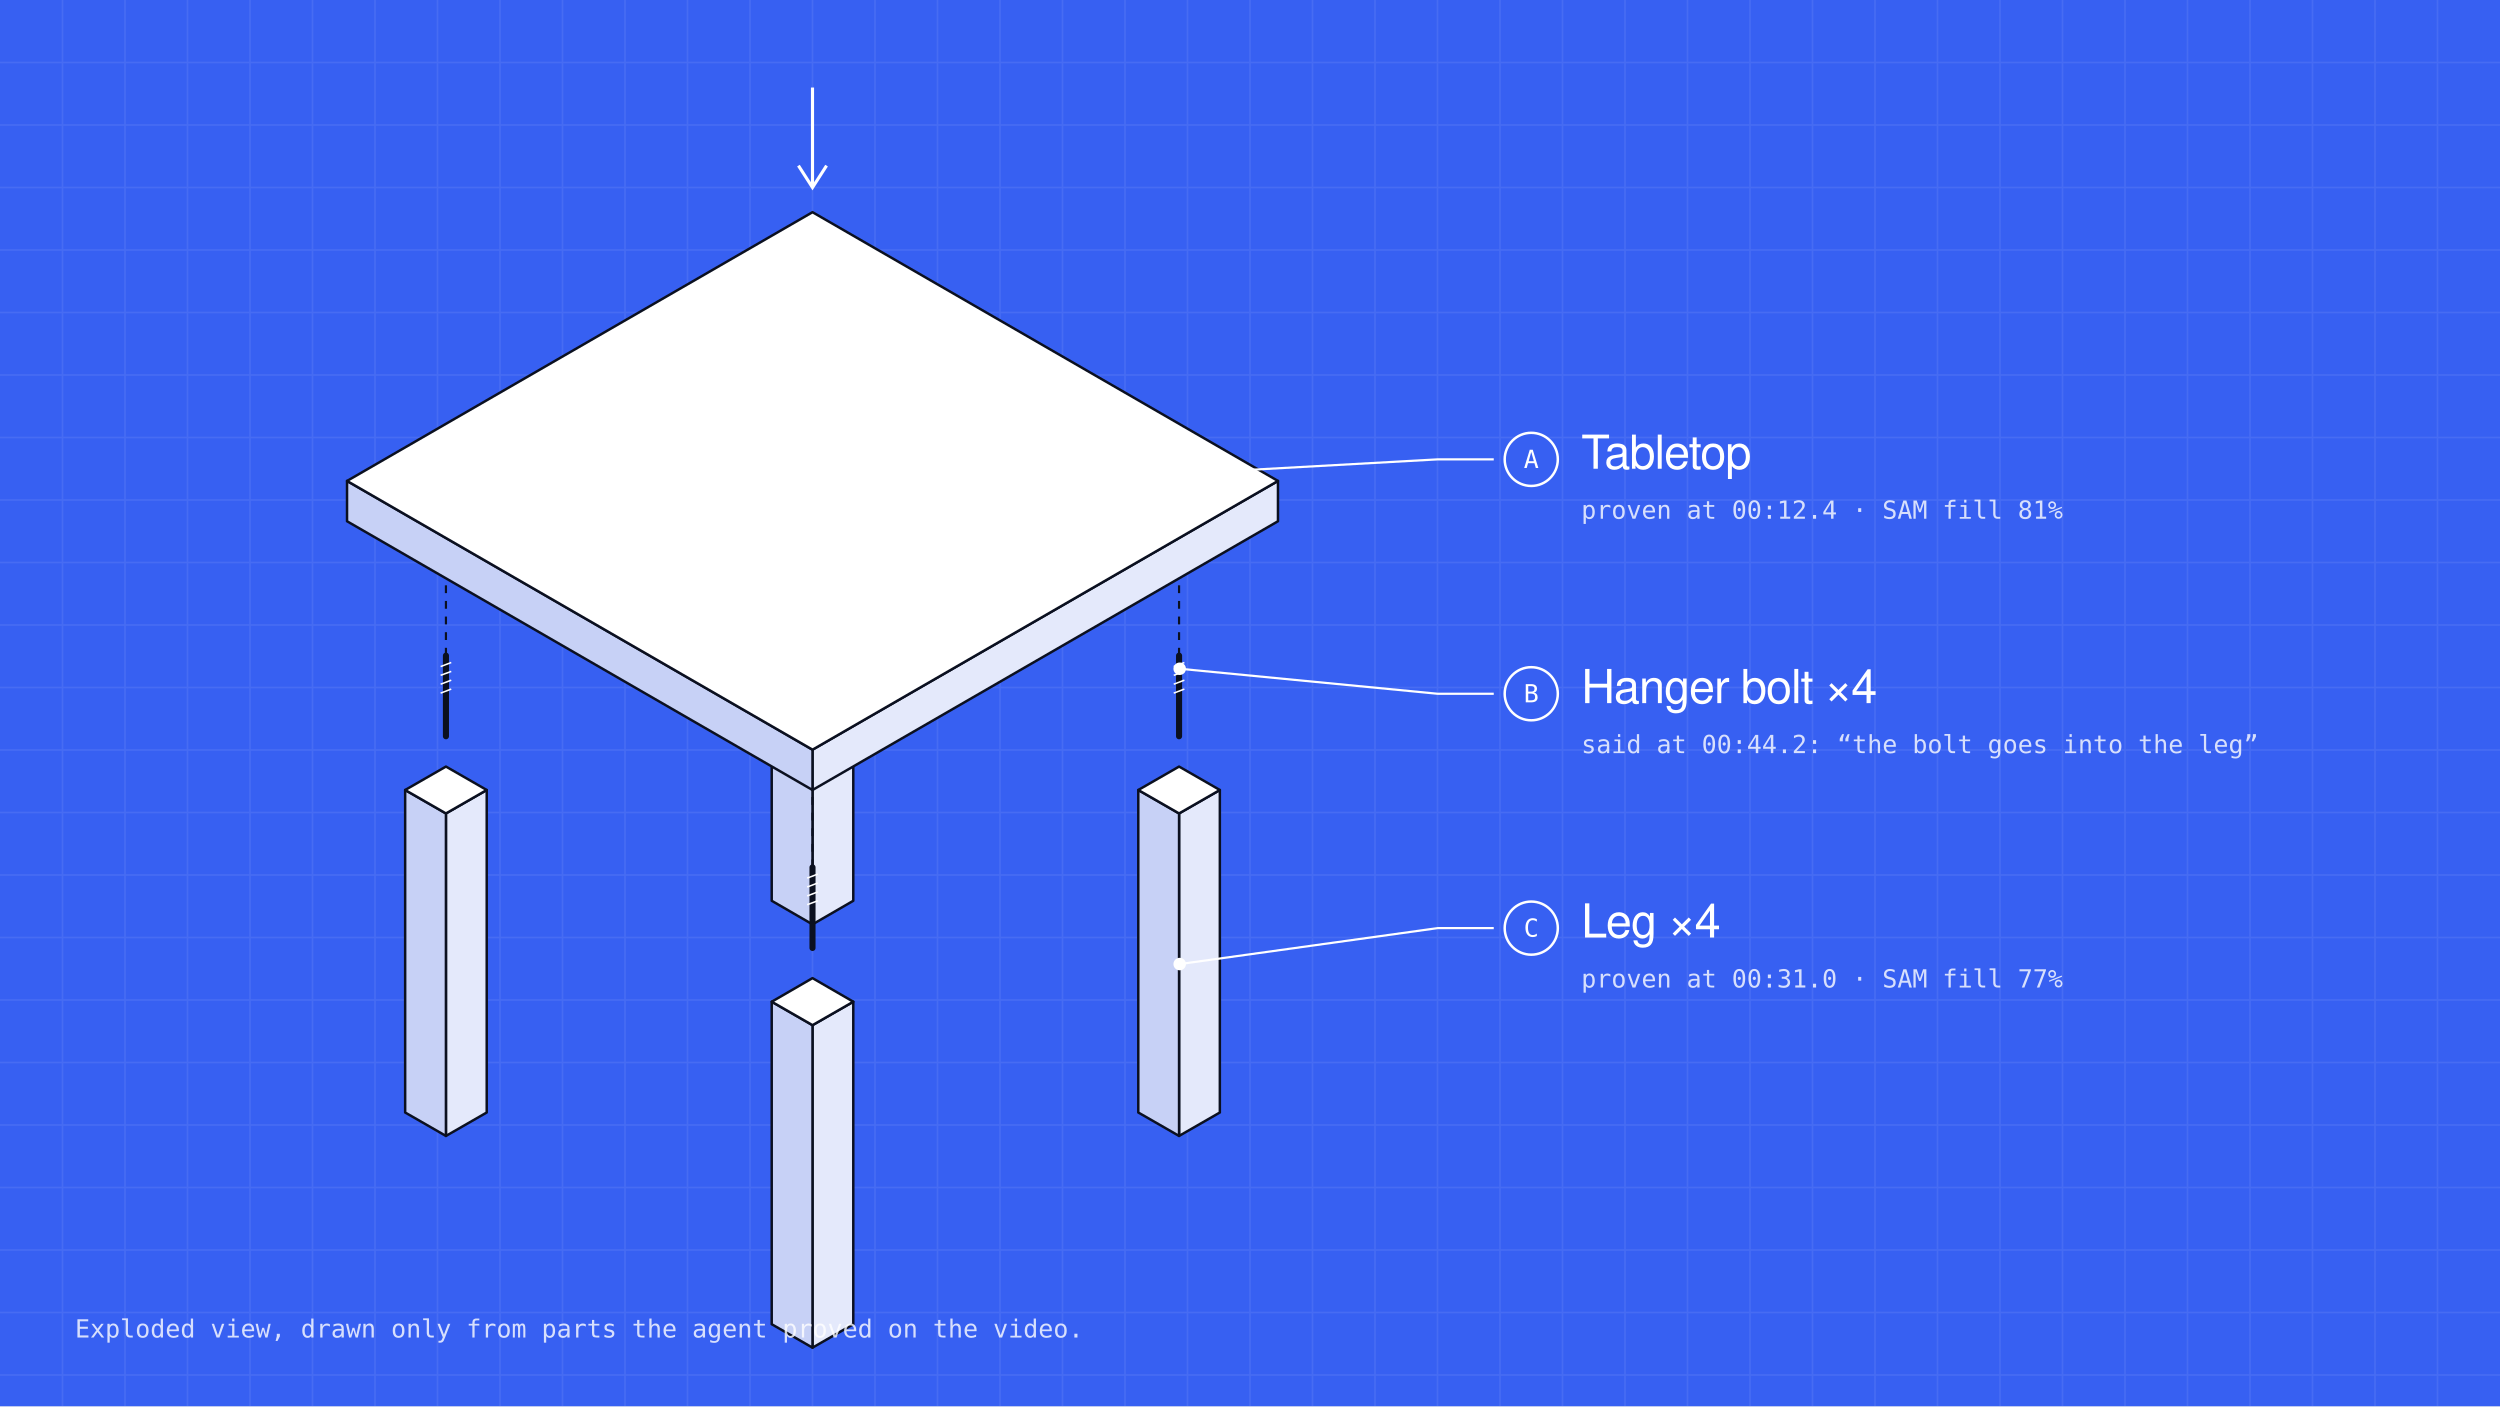
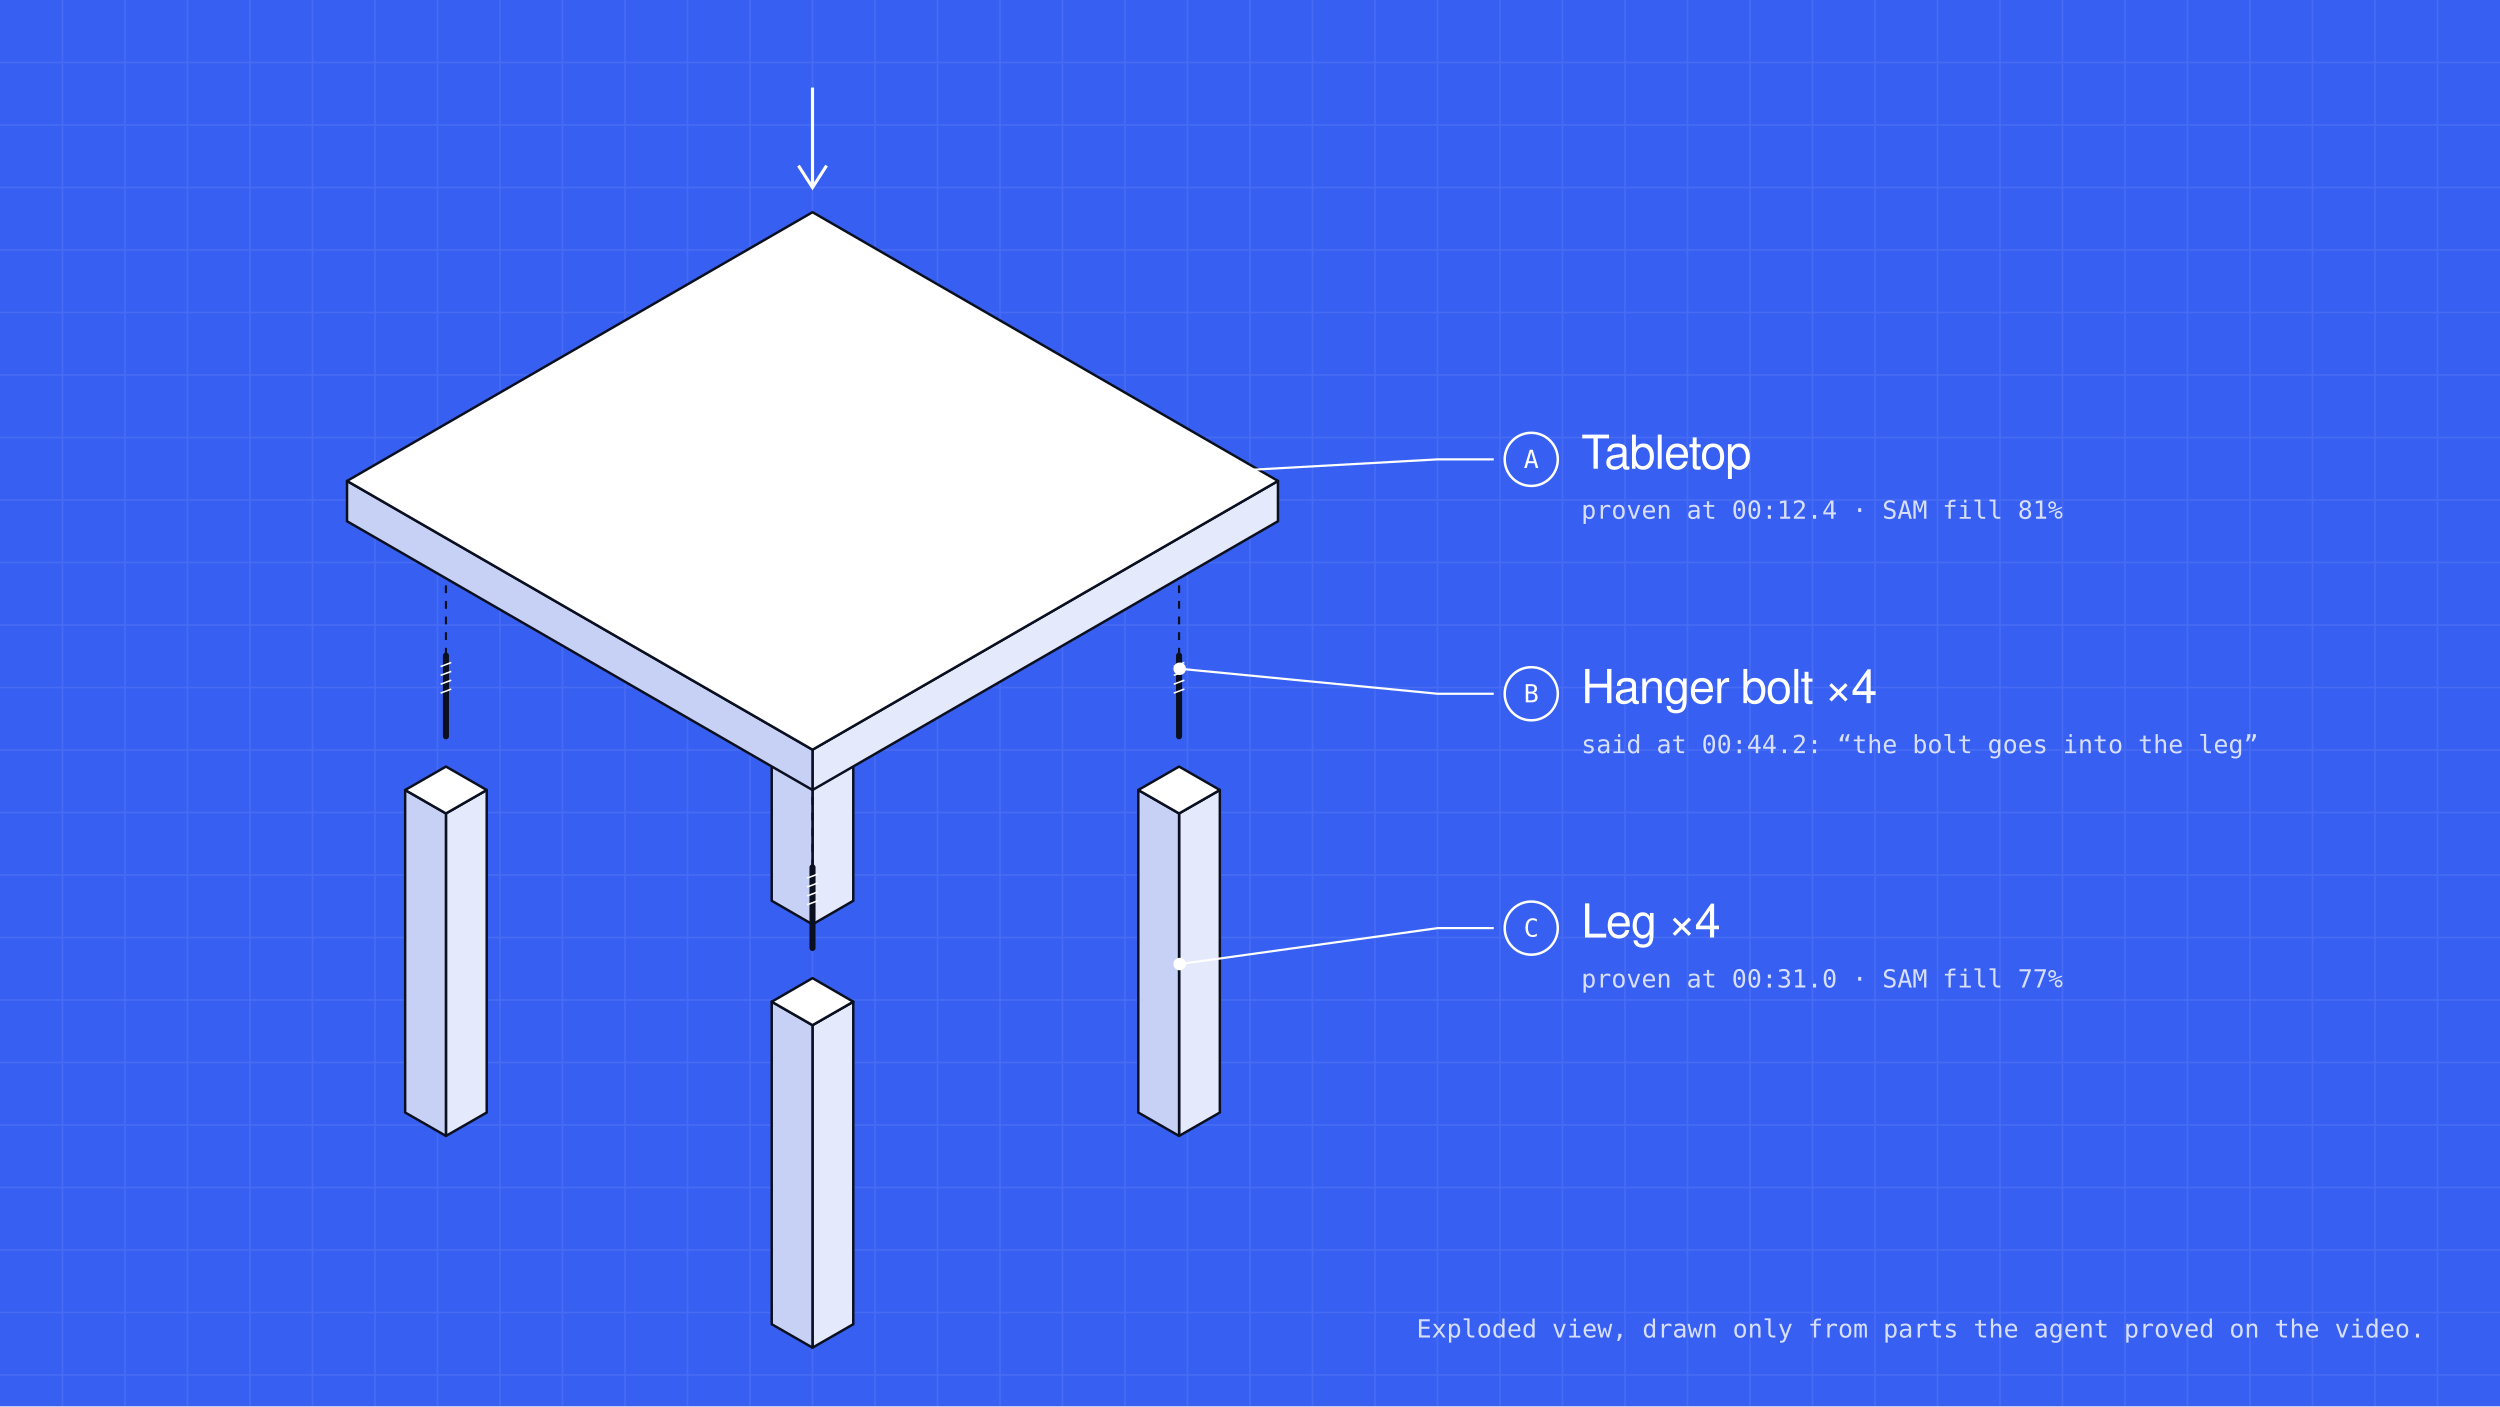
<svg xmlns="http://www.w3.org/2000/svg" viewBox="0 0 1600 900" role="img" aria-label="Exploded view of a side table with three proven parts: tabletop, legs and hanger bolts" preserveAspectRatio="xMidYMid slice">
  <rect width="1600" height="900" fill="#3760f2" />
  <g stroke="#ffffff" stroke-width="1" opacity="0.08">
    <line x1="40" y1="0" x2="40" y2="900" />
    <line x1="80" y1="0" x2="80" y2="900" />
    <line x1="120" y1="0" x2="120" y2="900" />
    <line x1="160" y1="0" x2="160" y2="900" />
    <line x1="200" y1="0" x2="200" y2="900" />
    <line x1="240" y1="0" x2="240" y2="900" />
    <line x1="280" y1="0" x2="280" y2="900" />
    <line x1="320" y1="0" x2="320" y2="900" />
    <line x1="360" y1="0" x2="360" y2="900" />
    <line x1="400" y1="0" x2="400" y2="900" />
    <line x1="440" y1="0" x2="440" y2="900" />
    <line x1="480" y1="0" x2="480" y2="900" />
    <line x1="520" y1="0" x2="520" y2="900" />
    <line x1="560" y1="0" x2="560" y2="900" />
    <line x1="600" y1="0" x2="600" y2="900" />
    <line x1="640" y1="0" x2="640" y2="900" />
    <line x1="680" y1="0" x2="680" y2="900" />
    <line x1="720" y1="0" x2="720" y2="900" />
    <line x1="760" y1="0" x2="760" y2="900" />
    <line x1="800" y1="0" x2="800" y2="900" />
    <line x1="840" y1="0" x2="840" y2="900" />
    <line x1="880" y1="0" x2="880" y2="900" />
    <line x1="920" y1="0" x2="920" y2="900" />
    <line x1="960" y1="0" x2="960" y2="900" />
    <line x1="1000" y1="0" x2="1000" y2="900" />
    <line x1="1040" y1="0" x2="1040" y2="900" />
    <line x1="1080" y1="0" x2="1080" y2="900" />
    <line x1="1120" y1="0" x2="1120" y2="900" />
    <line x1="1160" y1="0" x2="1160" y2="900" />
    <line x1="1200" y1="0" x2="1200" y2="900" />
    <line x1="1240" y1="0" x2="1240" y2="900" />
    <line x1="1280" y1="0" x2="1280" y2="900" />
    <line x1="1320" y1="0" x2="1320" y2="900" />
    <line x1="1360" y1="0" x2="1360" y2="900" />
    <line x1="1400" y1="0" x2="1400" y2="900" />
    <line x1="1440" y1="0" x2="1440" y2="900" />
    <line x1="1480" y1="0" x2="1480" y2="900" />
    <line x1="1520" y1="0" x2="1520" y2="900" />
    <line x1="1560" y1="0" x2="1560" y2="900" />
    <line x1="0" y1="40" x2="1600" y2="40" />
    <line x1="0" y1="80" x2="1600" y2="80" />
    <line x1="0" y1="120" x2="1600" y2="120" />
    <line x1="0" y1="160" x2="1600" y2="160" />
    <line x1="0" y1="200" x2="1600" y2="200" />
    <line x1="0" y1="240" x2="1600" y2="240" />
    <line x1="0" y1="280" x2="1600" y2="280" />
    <line x1="0" y1="320" x2="1600" y2="320" />
    <line x1="0" y1="360" x2="1600" y2="360" />
    <line x1="0" y1="400" x2="1600" y2="400" />
    <line x1="0" y1="440" x2="1600" y2="440" />
    <line x1="0" y1="480" x2="1600" y2="480" />
    <line x1="0" y1="520" x2="1600" y2="520" />
    <line x1="0" y1="560" x2="1600" y2="560" />
    <line x1="0" y1="600" x2="1600" y2="600" />
    <line x1="0" y1="640" x2="1600" y2="640" />
    <line x1="0" y1="680" x2="1600" y2="680" />
    <line x1="0" y1="720" x2="1600" y2="720" />
    <line x1="0" y1="760" x2="1600" y2="760" />
    <line x1="0" y1="800" x2="1600" y2="800" />
    <line x1="0" y1="840" x2="1600" y2="840" />
    <line x1="0" y1="880" x2="1600" y2="880" />
  </g>
  <polygon points="546.1,576.5 520.0,591.6 520.0,385.2 546.1,370.1" fill="#e4e9fb" stroke="#0b1020" stroke-width="1.6" stroke-linejoin="round" />
  <polygon points="493.9,576.5 520.0,591.6 520.0,385.2 493.9,370.1" fill="#c7d1f6" stroke="#0b1020" stroke-width="1.6" stroke-linejoin="round" />
  <polygon points="520.0,355.1 546.1,370.1 520.0,385.2 493.9,370.1" fill="#ffffff" stroke="#0b1020" stroke-width="1.6" stroke-linejoin="round" />
  <line x1="520.0" y1="335.8" x2="520.0" y2="284.1" stroke="#0b1020" stroke-width="3.9" stroke-linecap="round" />
  <line x1="516.6" y1="308.1" x2="523.4" y2="305.6" stroke="#ffffff" stroke-width="1" />
  <line x1="516.6" y1="302.5" x2="523.4" y2="299.9" stroke="#ffffff" stroke-width="1" />
  <line x1="516.6" y1="296.8" x2="523.4" y2="294.2" stroke="#ffffff" stroke-width="1" />
  <line x1="516.6" y1="291.1" x2="523.4" y2="288.5" stroke="#ffffff" stroke-width="1" />
  <line x1="520.0" y1="284.1" x2="520.0" y2="198.1" stroke="#0b1020" stroke-width="1.4" stroke-dasharray="5 5" />
  <polygon points="780.7,712.0 754.6,727.0 754.6,520.6 780.7,505.6" fill="#e4e9fb" stroke="#0b1020" stroke-width="1.6" stroke-linejoin="round" />
  <polygon points="728.5,712.0 754.6,727.0 754.6,520.6 728.5,505.6" fill="#c7d1f6" stroke="#0b1020" stroke-width="1.6" stroke-linejoin="round" />
  <polygon points="754.6,490.6 780.7,505.6 754.6,520.6 728.5,505.6" fill="#ffffff" stroke="#0b1020" stroke-width="1.6" stroke-linejoin="round" />
  <line x1="754.6" y1="471.2" x2="754.6" y2="419.6" stroke="#0b1020" stroke-width="3.9" stroke-linecap="round" />
  <line x1="751.2" y1="443.6" x2="758.0" y2="441.0" stroke="#ffffff" stroke-width="1" />
  <line x1="751.2" y1="437.9" x2="758.0" y2="435.3" stroke="#ffffff" stroke-width="1" />
  <line x1="751.2" y1="432.2" x2="758.0" y2="429.7" stroke="#ffffff" stroke-width="1" />
  <line x1="751.2" y1="426.6" x2="758.0" y2="424.0" stroke="#ffffff" stroke-width="1" />
  <line x1="754.6" y1="419.6" x2="754.6" y2="333.6" stroke="#0b1020" stroke-width="1.4" stroke-dasharray="5 5" />
  <polygon points="311.5,712.0 285.4,727.0 285.4,520.6 311.5,505.6" fill="#e4e9fb" stroke="#0b1020" stroke-width="1.6" stroke-linejoin="round" />
  <polygon points="259.3,712.0 285.4,727.0 285.4,520.6 259.3,505.6" fill="#c7d1f6" stroke="#0b1020" stroke-width="1.6" stroke-linejoin="round" />
  <polygon points="285.4,490.6 311.5,505.6 285.4,520.6 259.3,505.6" fill="#ffffff" stroke="#0b1020" stroke-width="1.6" stroke-linejoin="round" />
  <line x1="285.4" y1="471.2" x2="285.4" y2="419.6" stroke="#0b1020" stroke-width="3.9" stroke-linecap="round" />
  <line x1="282.0" y1="443.6" x2="288.8" y2="441.0" stroke="#ffffff" stroke-width="1" />
  <line x1="282.0" y1="437.9" x2="288.8" y2="435.3" stroke="#ffffff" stroke-width="1" />
  <line x1="282.0" y1="432.2" x2="288.8" y2="429.7" stroke="#ffffff" stroke-width="1" />
  <line x1="282.0" y1="426.6" x2="288.8" y2="424.0" stroke="#ffffff" stroke-width="1" />
  <line x1="285.4" y1="419.6" x2="285.4" y2="333.6" stroke="#0b1020" stroke-width="1.4" stroke-dasharray="5 5" />
  <polygon points="546.1,847.5 520.0,862.5 520.0,656.1 546.1,641.1" fill="#e4e9fb" stroke="#0b1020" stroke-width="1.6" stroke-linejoin="round" />
  <polygon points="493.9,847.5 520.0,862.5 520.0,656.1 493.9,641.1" fill="#c7d1f6" stroke="#0b1020" stroke-width="1.6" stroke-linejoin="round" />
  <polygon points="520.0,626.0 546.1,641.1 520.0,656.1 493.9,641.1" fill="#ffffff" stroke="#0b1020" stroke-width="1.6" stroke-linejoin="round" />
  <line x1="520.0" y1="606.7" x2="520.0" y2="555.1" stroke="#0b1020" stroke-width="3.9" stroke-linecap="round" />
  <line x1="516.6" y1="579.0" x2="523.4" y2="576.5" stroke="#ffffff" stroke-width="1" />
  <line x1="516.6" y1="573.4" x2="523.4" y2="570.8" stroke="#ffffff" stroke-width="1" />
  <line x1="516.6" y1="567.7" x2="523.4" y2="565.1" stroke="#ffffff" stroke-width="1" />
  <line x1="516.6" y1="562.0" x2="523.4" y2="559.4" stroke="#ffffff" stroke-width="1" />
  <line x1="520.0" y1="555.1" x2="520.0" y2="469.1" stroke="#0b1020" stroke-width="1.4" stroke-dasharray="5 5" />
  <polygon points="817.9,333.6 520.0,505.6 520.0,479.8 817.9,307.8" fill="#e4e9fb" stroke="#0b1020" stroke-width="1.6" stroke-linejoin="round" />
  <polygon points="222.1,333.6 520.0,505.6 520.0,479.8 222.1,307.8" fill="#c7d1f6" stroke="#0b1020" stroke-width="1.6" stroke-linejoin="round" />
  <polygon points="520.0,135.8 817.9,307.8 520.0,479.8 222.1,307.8" fill="#ffffff" stroke="#0b1020" stroke-width="1.6" stroke-linejoin="round" />
  <path d="M520 56 V120 m-9 -14 l9 14 l9 -14" fill="none" stroke="#ffffff" stroke-width="2" />
  <polyline points="669,308 920,294 956,294" fill="none" stroke="#ffffff" stroke-width="1.4" />
  <circle cx="669" cy="308" r="4" fill="#ffffff" />
  <circle cx="980.0" cy="294.0" r="17" fill="#3760f2" stroke="#ffffff" stroke-width="1.6" />
  <text x="980.0" y="299.5" text-anchor="middle" font-family="JetBrains Mono, ui-monospace, Menlo, monospace" font-size="16" fill="#ffffff">A</text>
  <text x="1012" y="300" font-family="Inter Tight, Helvetica, Arial, sans-serif" font-size="30" fill="#ffffff" text-anchor="start" font-weight="400" letter-spacing="-0.02em" opacity="1.0">Tabletop</text>
  <text x="1012" y="332" font-family="JetBrains Mono, ui-monospace, Menlo, monospace" font-size="16" fill="#ffffff" text-anchor="start" font-weight="400" letter-spacing="0" opacity="0.8">proven at 00:12.4 · SAM fill 81%</text>
  <polyline points="755,428 920,444 956,444" fill="none" stroke="#ffffff" stroke-width="1.4" />
  <circle cx="755" cy="428" r="4" fill="#ffffff" />
  <circle cx="980.0" cy="444.0" r="17" fill="#3760f2" stroke="#ffffff" stroke-width="1.6" />
  <text x="980.0" y="449.5" text-anchor="middle" font-family="JetBrains Mono, ui-monospace, Menlo, monospace" font-size="16" fill="#ffffff">B</text>
  <text x="1012" y="450" font-family="Inter Tight, Helvetica, Arial, sans-serif" font-size="30" fill="#ffffff" text-anchor="start" font-weight="400" letter-spacing="-0.02em" opacity="1.0">Hanger bolt ×4</text>
  <text x="1012" y="482" font-family="JetBrains Mono, ui-monospace, Menlo, monospace" font-size="16" fill="#ffffff" text-anchor="start" font-weight="400" letter-spacing="0" opacity="0.8">said at 00:44.2: “the bolt goes into the leg”</text>
  <polyline points="755,617 920,594 956,594" fill="none" stroke="#ffffff" stroke-width="1.4" />
  <circle cx="755" cy="617" r="4" fill="#ffffff" />
  <circle cx="980.0" cy="594.0" r="17" fill="#3760f2" stroke="#ffffff" stroke-width="1.6" />
  <text x="980.0" y="599.5" text-anchor="middle" font-family="JetBrains Mono, ui-monospace, Menlo, monospace" font-size="16" fill="#ffffff">C</text>
  <text x="1012" y="600" font-family="Inter Tight, Helvetica, Arial, sans-serif" font-size="30" fill="#ffffff" text-anchor="start" font-weight="400" letter-spacing="-0.02em" opacity="1.0">Leg ×4</text>
  <text x="1012" y="632" font-family="JetBrains Mono, ui-monospace, Menlo, monospace" font-size="16" fill="#ffffff" text-anchor="start" font-weight="400" letter-spacing="0" opacity="0.8">proven at 00:31.0 · SAM fill 77%</text>
-   <text x="48" y="856" font-family="JetBrains Mono, ui-monospace, Menlo, monospace" font-size="16" fill="#ffffff" text-anchor="start" font-weight="400" letter-spacing="0" opacity="0.8">Exploded view, drawn only from parts the agent proved on the video.</text>
+   <text x="1552" y="856" font-family="JetBrains Mono, ui-monospace, Menlo, monospace" font-size="16" fill="#ffffff" text-anchor="end" font-weight="400" letter-spacing="0" opacity="0.8">Exploded view, drawn only from parts the agent proved on the video.</text>
</svg>
